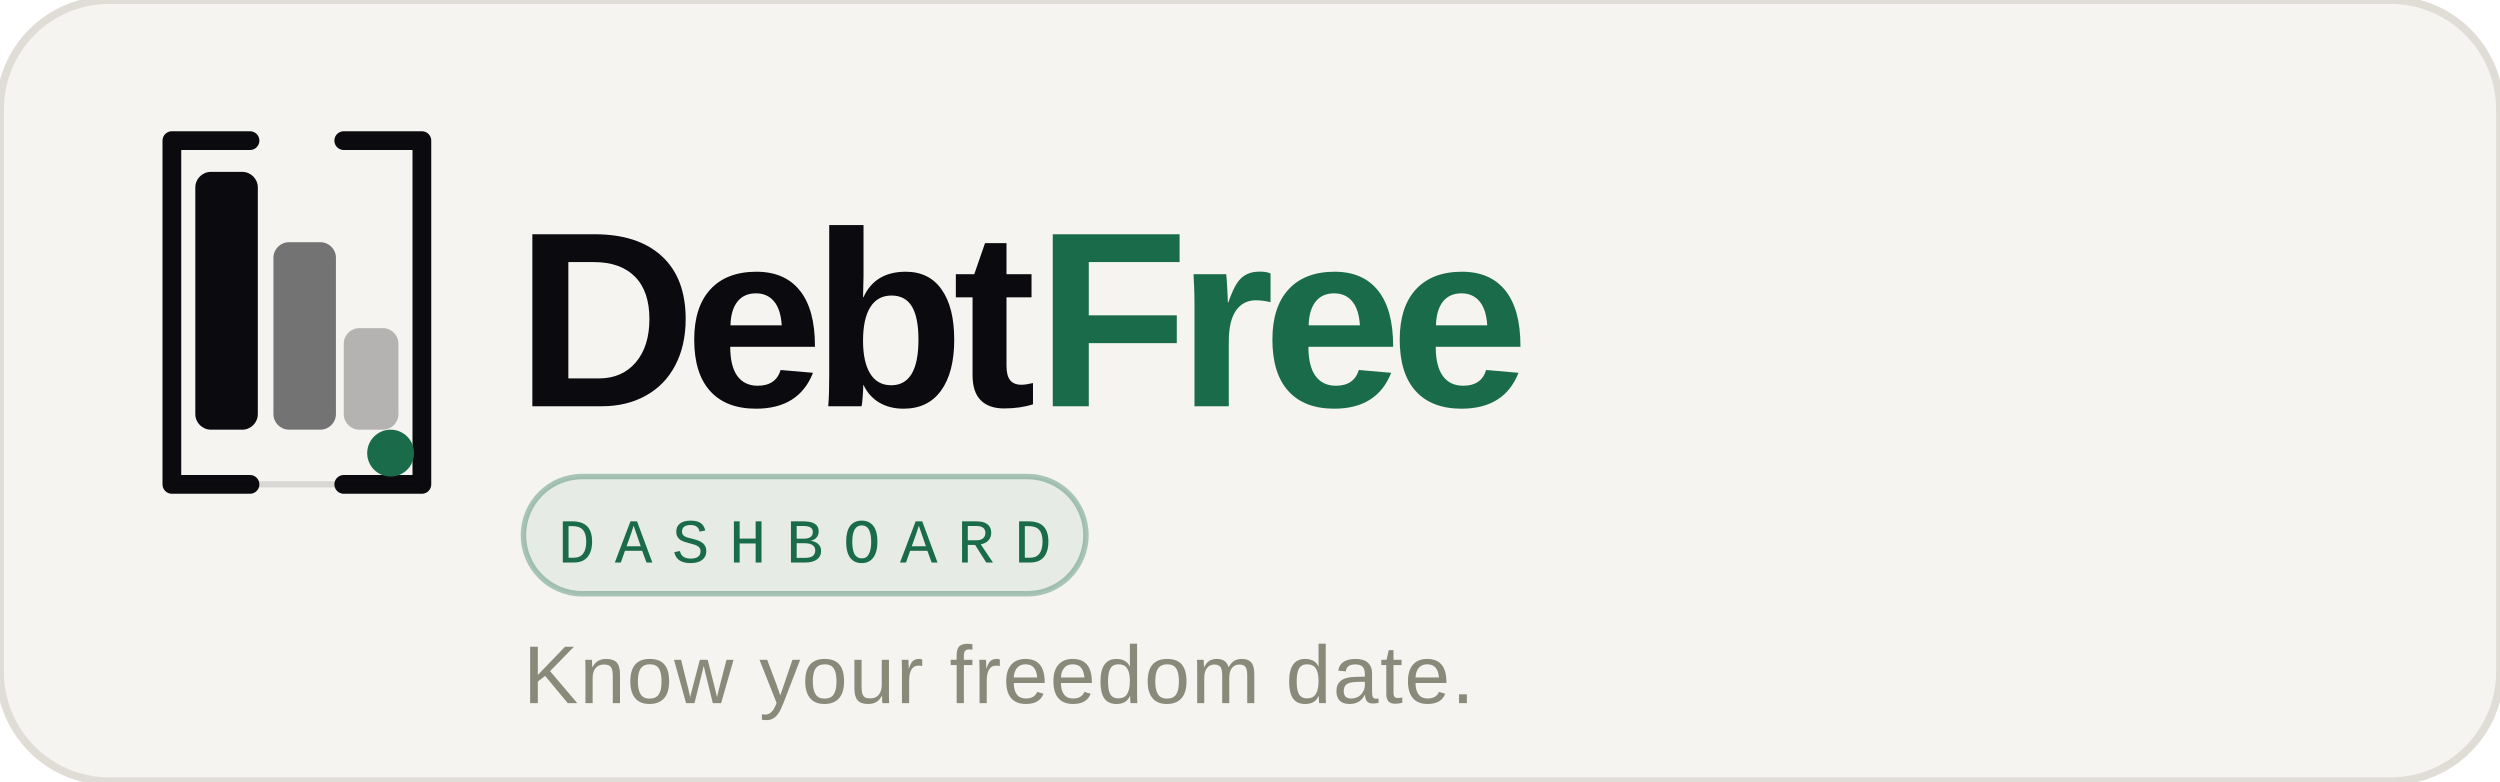
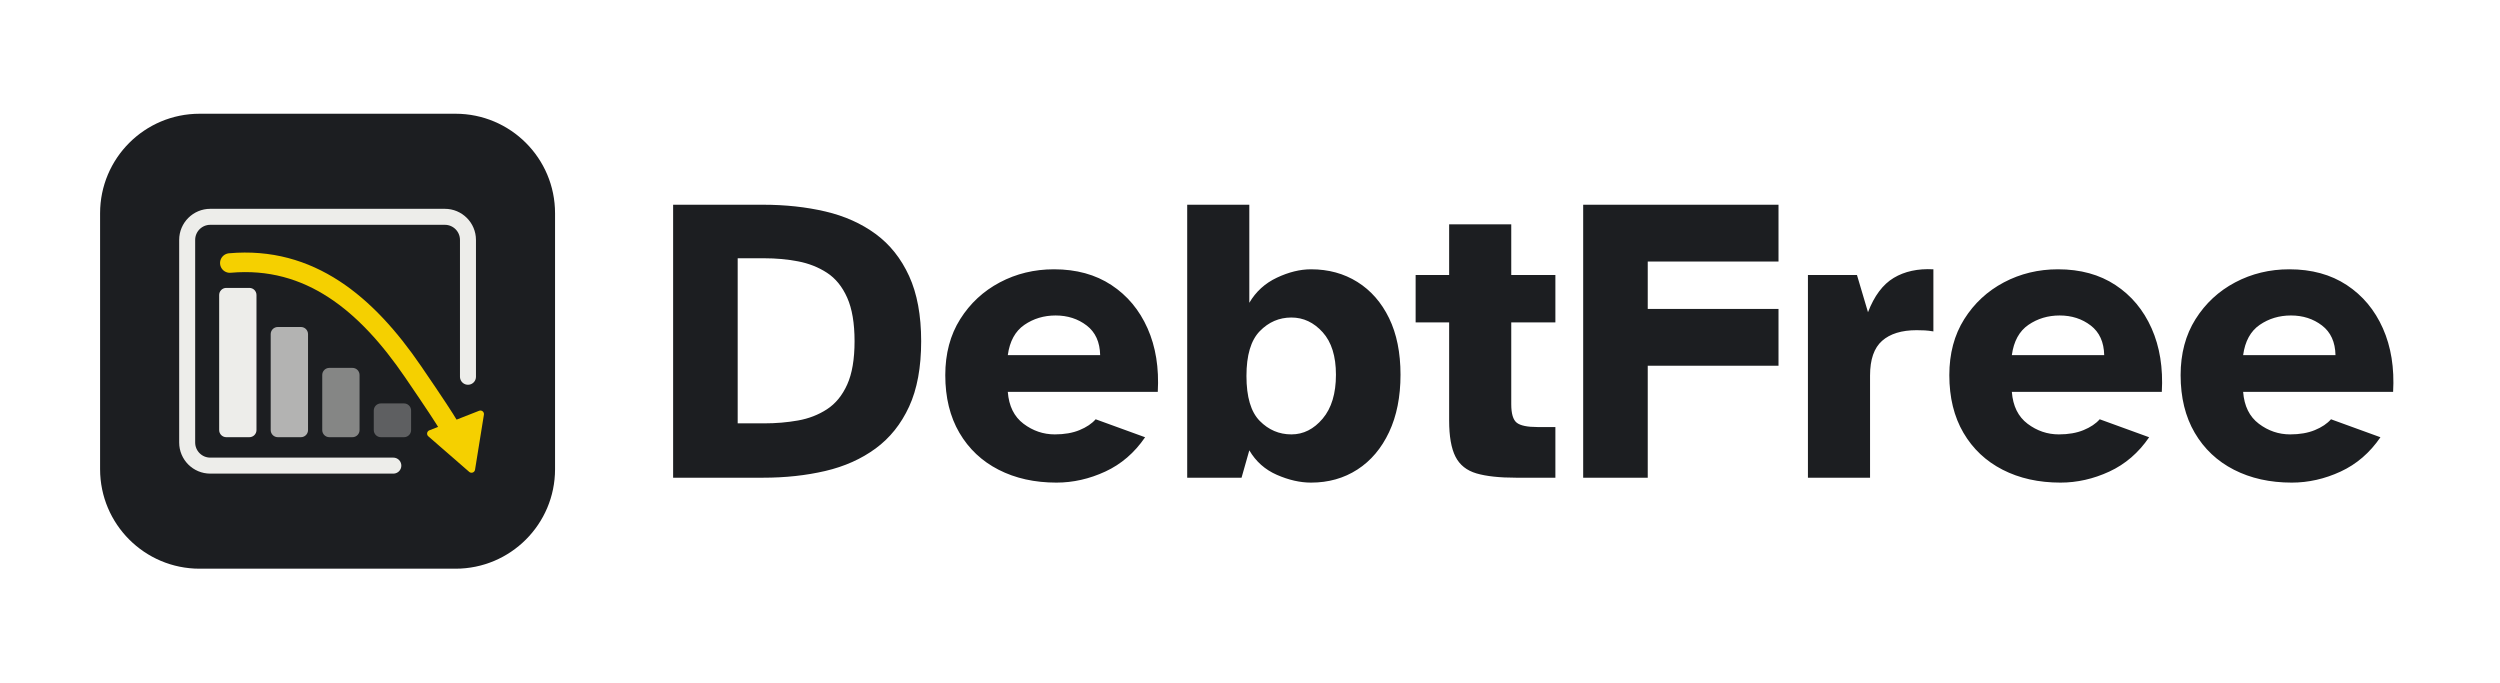
- <svg xmlns="http://www.w3.org/2000/svg" width="320" height="100" viewBox="0 0 320 100">
-   <rect width="320" height="100" rx="14" fill="#f5f4f0" stroke="#e0ddd6" stroke-width="1" />
-   <g transform="translate(16, 18)">
-     <path d="M16 0 L6 0 L6 44 L16 44" fill="none" stroke="#0a0a0f" stroke-width="2.4" stroke-linecap="round" stroke-linejoin="round" />
-     <path d="M28 0 L38 0 L38 44 L28 44" fill="none" stroke="#0a0a0f" stroke-width="2.4" stroke-linecap="round" stroke-linejoin="round" />
-     <rect x="9" y="4" width="8" height="33" rx="2" fill="#0a0a0f" />
-     <rect x="19" y="13" width="8" height="24" rx="2" fill="#0a0a0f" opacity="0.55" />
-     <rect x="28" y="24" width="7" height="13" rx="2" fill="#0a0a0f" opacity="0.28" />
-     <circle cx="34" cy="40" r="3" fill="#1a6b4a" />
-     <line x1="6" y1="44" x2="38" y2="44" stroke="#0a0a0f" stroke-width="0.8" stroke-opacity="0.12" />
+ <svg xmlns="http://www.w3.org/2000/svg" viewBox="0 0 1099 300" width="1099" height="300" role="img" aria-label="DebtFree Dashboard">
+   <g transform="translate(44 50.0) scale(0.390625)">
+     <rect width="512" height="512" rx="112" fill="#1c1e21" />
+     <path d="M330 396 H124 A26 26 0 0 1 98 370 V142 A26 26 0 0 1 124 116 H388 A26 26 0 0 1 414 142 V296" fill="none" stroke="#ededea" stroke-width="18" stroke-linecap="round" />
+     <rect x="134" y="196" width="42" height="168" rx="8" fill="#ededea" />
+     <rect x="192" y="240" width="42" height="124" rx="8" fill="#ededea" opacity="0.72" />
+     <rect x="250" y="286" width="42" height="78" rx="8" fill="#ededea" opacity="0.5" />
+     <rect x="308" y="326" width="42" height="38" rx="8" fill="#ededea" opacity="0.32" />
+     <path d="M146 168 C 236 160, 300 214, 352 290 S 392 352, 398 362" fill="none" stroke="#f5d000" stroke-width="22" stroke-linecap="round" />
+     <path d="M372 360 L 418 400 L 428 338 Z" fill="#f5d000" stroke="#f5d000" stroke-width="8" stroke-linejoin="round" />
  </g>
-   <text x="66" y="52" font-family="'Syne','Helvetica Neue',Arial,sans-serif" font-size="32" font-weight="800" fill="#0a0a0f" letter-spacing="-1.5">Debt<tspan fill="#1a6b4a">Free</tspan>
-   </text>
-   <rect x="67" y="61" width="72" height="15" rx="7.5" fill="#1a6b4a" fill-opacity="0.07" stroke="#1a6b4a" stroke-width="0.7" stroke-opacity="0.35" />
-   <text x="103" y="72" text-anchor="middle" font-family="'DM Mono','Courier New',monospace" font-size="8" fill="#1a6b4a" letter-spacing="2.5" font-weight="500">DASHBOARD</text>
-   <text x="67" y="90" font-family="'Helvetica Neue',Arial,sans-serif" font-size="10.5" fill="#8a8a7a" letter-spacing="0.2">Know your freedom date.</text>
+   <g transform="translate(288 210.0) scale(1.796407)">
+     <path d="M4.4 0.0V-66.8H26.4Q34.6 -66.8 41.65 -65.15Q48.7 -63.5 53.95 -59.65Q59.2 -55.8 62.15 -49.35Q65.1 -42.9 65.1 -33.4Q65.1 -23.8 62.15 -17.4Q59.2 -11.0 53.95 -7.15Q48.7 -3.3 41.65 -1.65Q34.6 0.0 26.4 0.0ZM20.2 -13.3H26.7Q31.0 -13.3 34.95 -14.0Q38.9 -14.7 42.05 -16.75Q45.2 -18.8 47.0 -22.8Q48.8 -26.8 48.8 -33.4Q48.8 -40.0 47.0 -44.05Q45.2 -48.1 42.05 -50.15Q38.9 -52.2 34.95 -52.95Q31.0 -53.7 26.7 -53.7H20.2Z M98.2 1.2Q90.2 1.2 84.05 -1.95Q77.9 -5.1 74.45 -11Q71 -16.9 71 -25.1Q71 -33.0 74.65 -38.8Q78.3 -44.6 84.35 -47.8Q90.4 -51.0 97.6 -51.0Q105.8 -51.0 111.65 -47.15Q117.5 -43.3 120.5 -36.55Q123.5 -29.8 123 -21.0H86.3Q86.7 -15.8 90.15 -13.2Q93.6 -10.6 97.8 -10.6Q101.3 -10.6 103.85 -11.65Q106.4 -12.7 107.8 -14.3L119.9 -9.9Q116 -4.2 110.15 -1.5Q104.3 1.2 98.2 1.2ZM86.3 -30.0H108.9Q108.8 -34.8 105.6 -37.25Q102.4 -39.7 98 -39.7Q93.7 -39.7 90.35 -37.4Q87 -35.1 86.3 -30.0Z M160.5 1.2Q156.5 1.2 152.15 -0.7Q147.8 -2.6 145.4 -6.7L143.5 0.0H130.2V-66.8H145.4V-42.8Q147.8 -46.9 152.15 -48.95Q156.5 -51.0 160.5 -51.0Q166.9 -51.0 171.85 -47.9Q176.8 -44.8 179.6 -39.05Q182.4 -33.3 182.4 -25.2Q182.4 -17.1 179.6 -11.15Q176.8 -5.2 171.85 -2.0Q166.9 1.2 160.5 1.2ZM155.7 -10.6Q160.1 -10.6 163.35 -14.45Q166.6 -18.3 166.6 -25.2Q166.6 -32.0 163.35 -35.6Q160.1 -39.2 155.7 -39.2Q151.2 -39.2 147.95 -35.85Q144.7 -32.5 144.7 -24.9Q144.7 -17.2 147.95 -13.9Q151.2 -10.6 155.7 -10.6Z M210.7 0.0Q204.6 0.0 201.0 -1.05Q197.4 -2.1 195.85 -5.15Q194.3 -8.2 194.3 -14.0V-38.0H186.1V-49.6H194.3V-62.0H209.5V-49.6H220.3V-38.0H209.5V-18.0Q209.5 -14.5 210.85 -13.45Q212.2 -12.4 215.9 -12.4H220.3V0.0Z M227.1 0.0V-66.8H274.9V-52.9H242.9V-41.3H274.9V-27.4H242.9V0.0Z M282.1 0.0V-49.6H294.1L296.8 -40.5Q299.1 -46.5 303.1 -48.9Q307.1 -51.3 312.8 -51.0V-35.8Q311.6 -36.0 310.7 -36.05Q309.8 -36.1 308.7 -36.1Q303.2 -36.1 300.25 -33.5Q297.3 -30.9 297.3 -25.0V0.0Z M343.9 1.2Q335.9 1.2 329.75 -1.95Q323.6 -5.1 320.15 -11Q316.7 -16.9 316.7 -25.1Q316.7 -33.0 320.35 -38.8Q324.0 -44.6 330.05 -47.8Q336.1 -51.0 343.3 -51.0Q351.5 -51.0 357.35 -47.15Q363.2 -43.3 366.2 -36.55Q369.2 -29.8 368.7 -21.0H332.0Q332.4 -15.8 335.85 -13.2Q339.3 -10.6 343.5 -10.6Q347.0 -10.6 349.55 -11.65Q352.1 -12.7 353.5 -14.3L365.6 -9.9Q361.7 -4.2 355.85 -1.5Q350.0 1.2 343.9 1.2ZM332.0 -30.0H354.6Q354.5 -34.8 351.3 -37.25Q348.1 -39.7 343.7 -39.7Q339.4 -39.7 336.05 -37.4Q332.7 -35.1 332.0 -30.0Z M400.5 1.2Q392.5 1.2 386.35 -1.95Q380.2 -5.1 376.75 -11Q373.3 -16.9 373.3 -25.1Q373.3 -33.0 376.95 -38.8Q380.6 -44.6 386.65 -47.8Q392.7 -51.0 399.9 -51.0Q408.1 -51.0 413.95 -47.15Q419.8 -43.3 422.8 -36.55Q425.8 -29.8 425.3 -21.0H388.6Q389 -15.8 392.45 -13.2Q395.9 -10.6 400.1 -10.6Q403.6 -10.6 406.15 -11.65Q408.7 -12.7 410.1 -14.3L422.2 -9.9Q418.3 -4.2 412.45 -1.5Q406.6 1.2 400.5 1.2ZM388.6 -30.0H411.2Q411.1 -34.8 407.9 -37.25Q404.7 -39.7 400.3 -39.7Q396 -39.7 392.65 -37.4Q389.3 -35.1 388.6 -30.0Z" fill="#1c1e21" transform="scale(1)" />
+   </g>
</svg>
